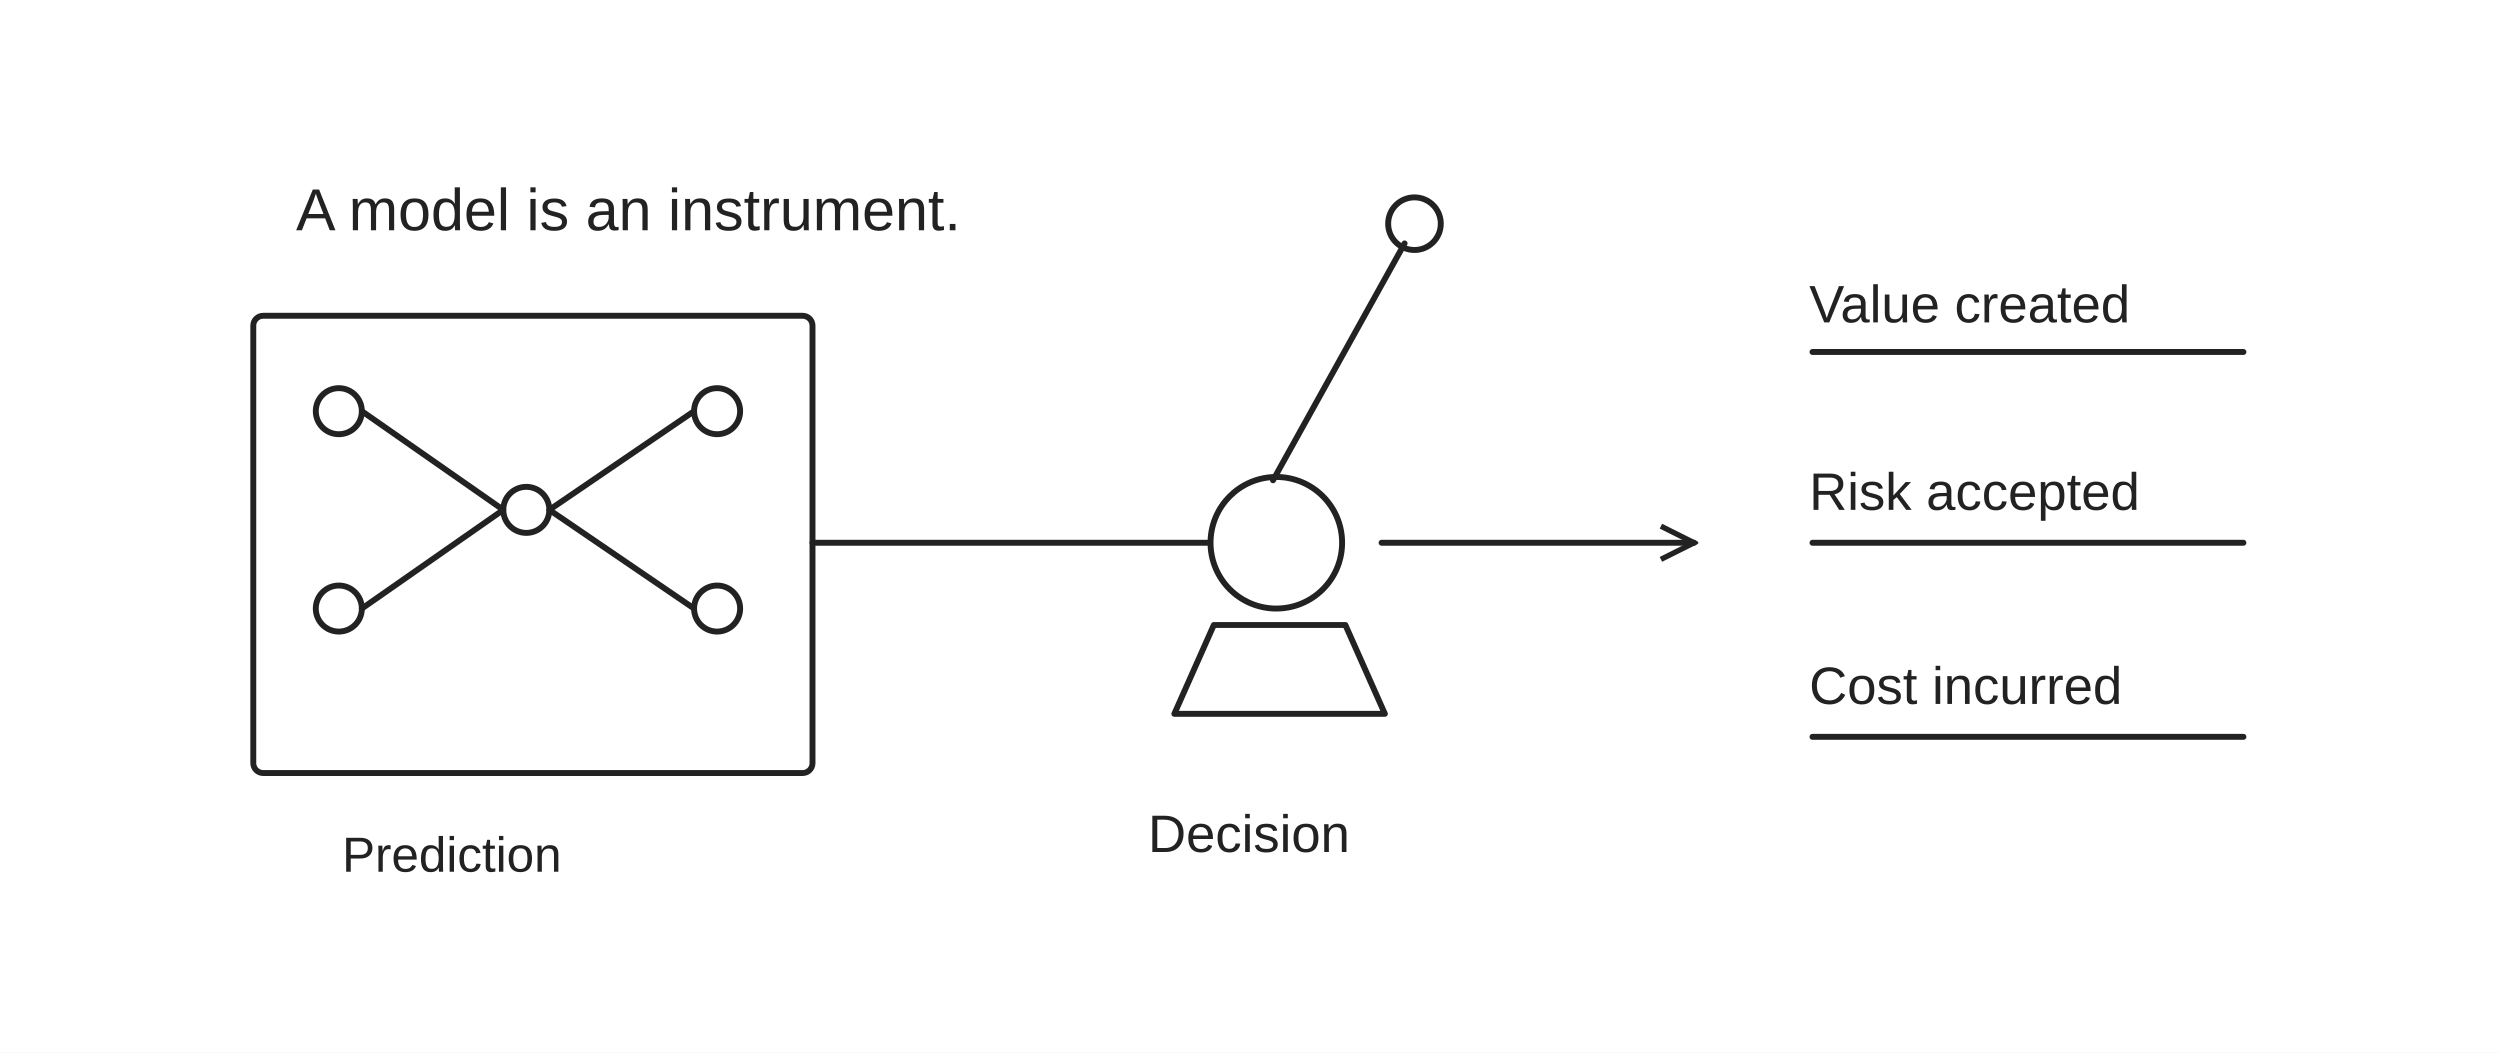
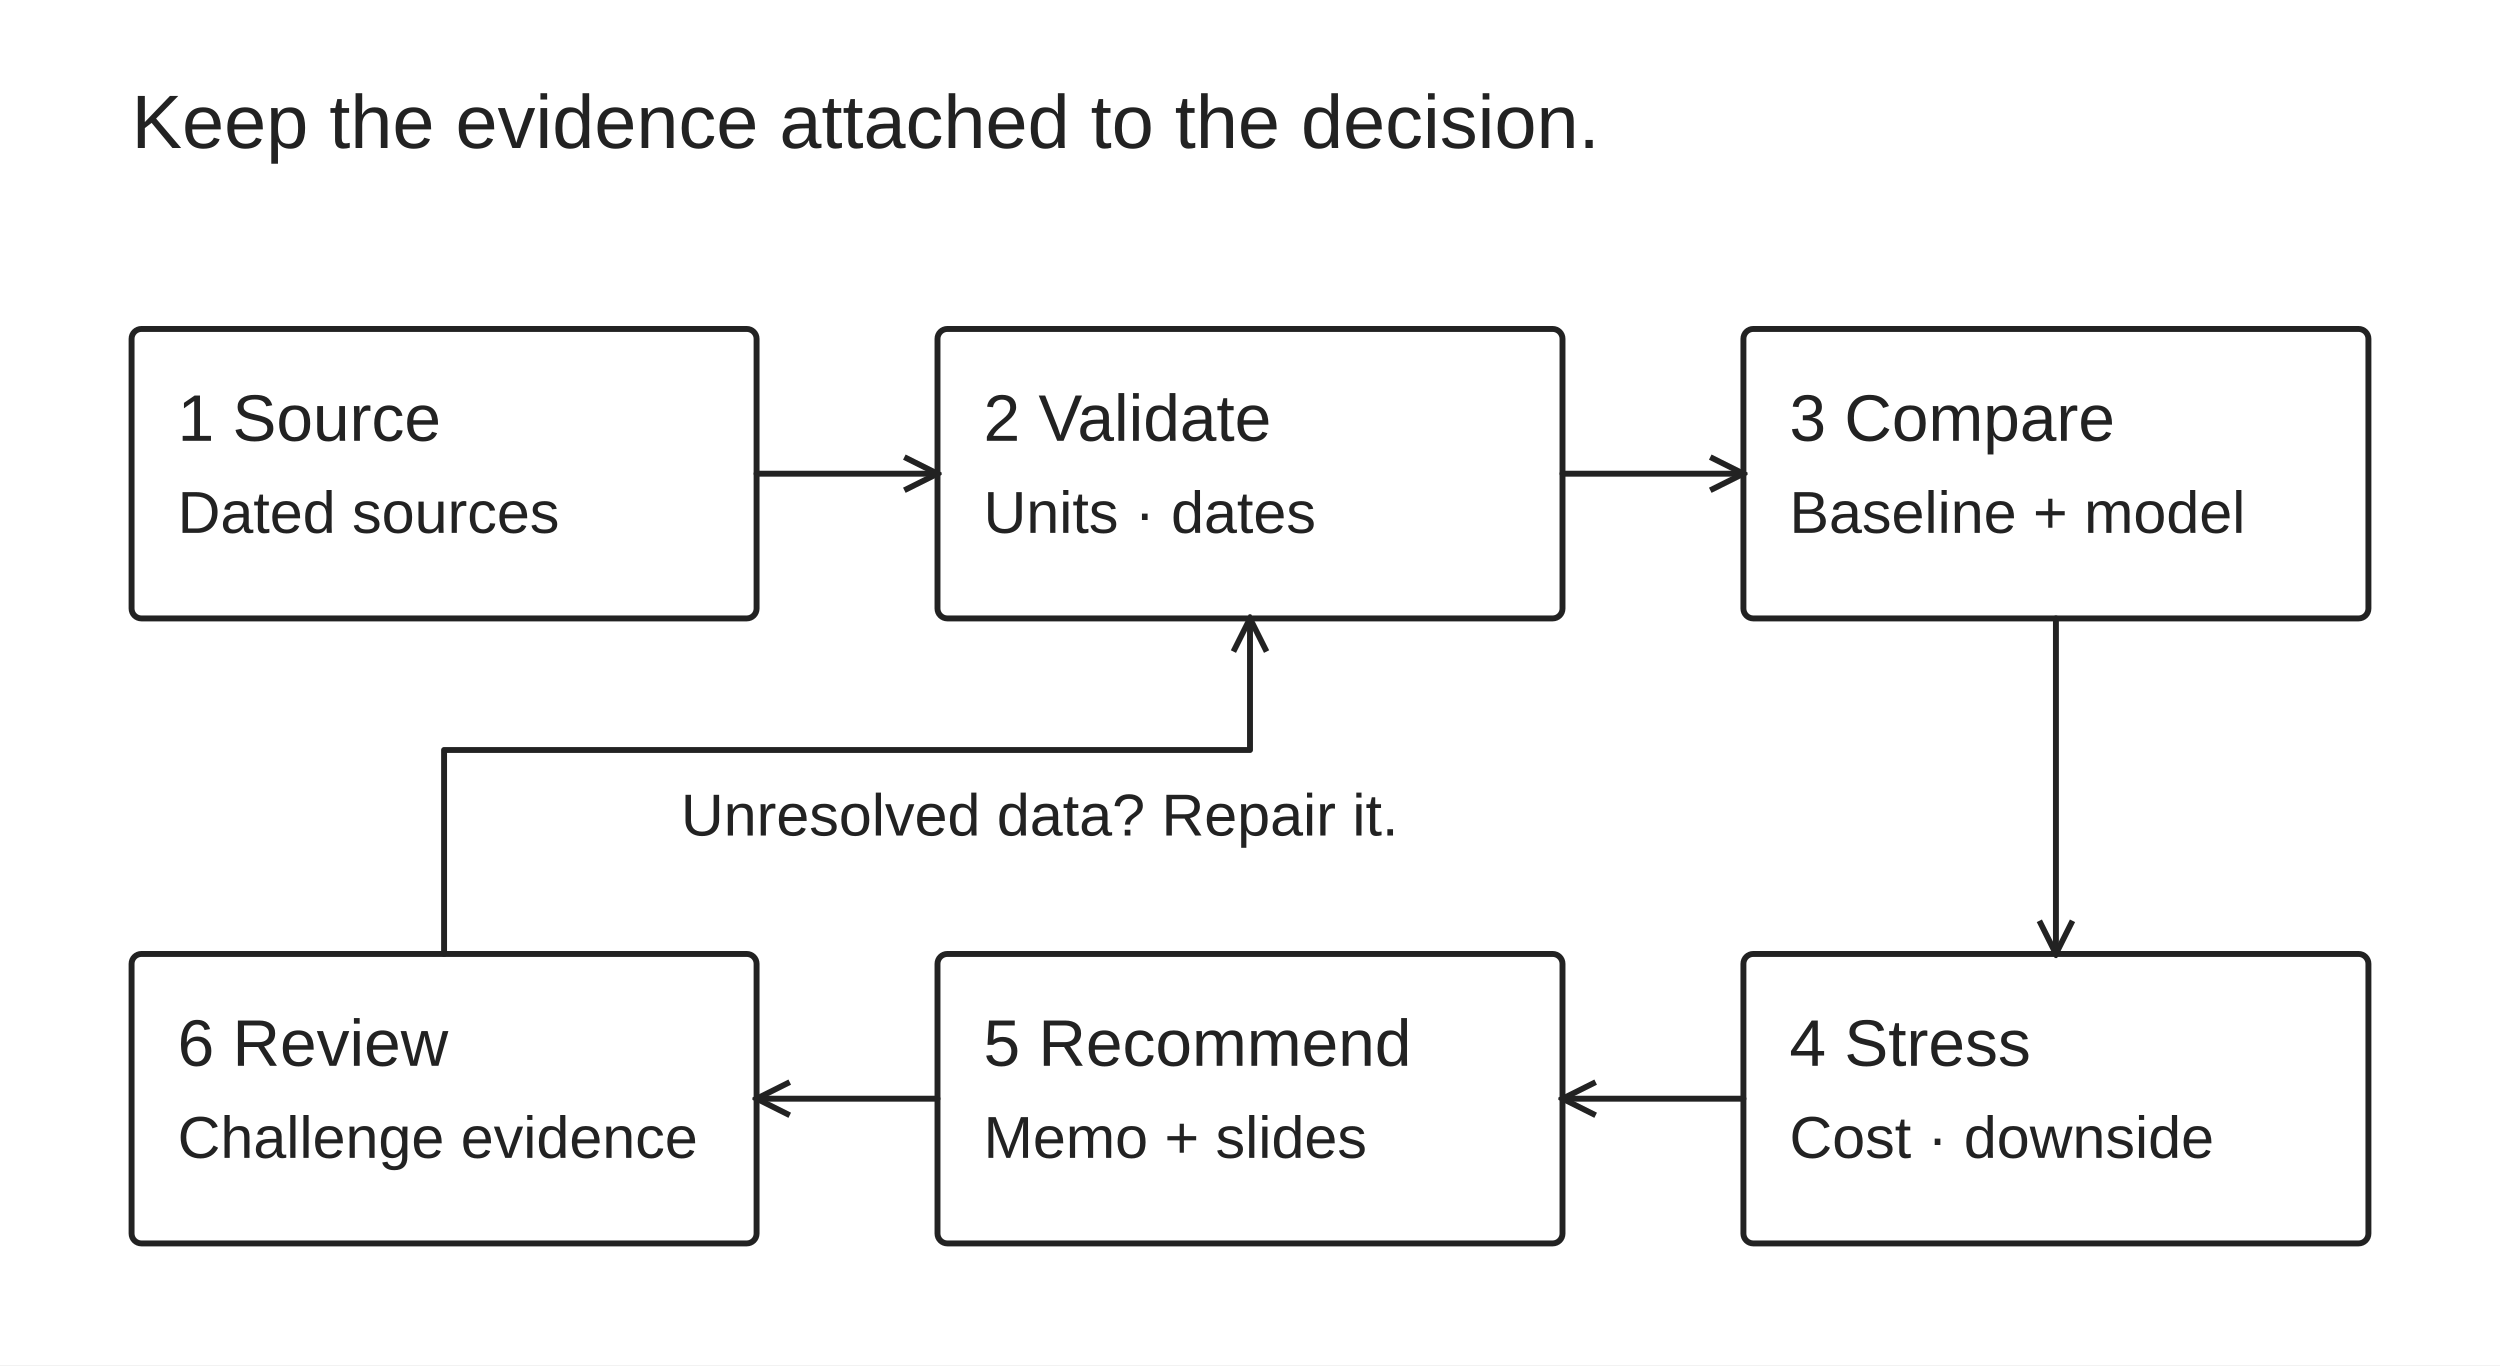
- <svg xmlns="http://www.w3.org/2000/svg" viewBox="0 0 760 320" role="img" aria-labelledby="title desc">
+ <svg xmlns="http://www.w3.org/2000/svg" viewBox="0 0 760 415" role="img" aria-labelledby="title desc">
  <defs>
    <marker id="arrow" viewBox="0 0 10 10" refX="9" refY="5" markerWidth="7" markerHeight="7" orient="auto-start-reverse">
-       <path d="M1 1L9 5L1 9" fill="none" stroke="#222" stroke-width="1.3" />
+       <path d="M1 1L9 5L1 9" fill="none" stroke="#222" stroke-width="1.4" />
    </marker>
  </defs>
-   <rect width="760" height="320" fill="white" />
+   <rect width="760" height="415" fill="white" />
  <g fill="none" stroke="#222" stroke-width="1.8" stroke-linecap="round" stroke-linejoin="round">
-     <rect x="77" y="96" width="170" height="139" rx="3" />
-     <circle cx="103" cy="125" r="7" />
-     <circle cx="103" cy="185" r="7" />
-     <circle cx="160" cy="155" r="7" />
-     <circle cx="218" cy="125" r="7" />
-     <circle cx="218" cy="185" r="7" />
-     <path d="M110 125L153 155L110 185 M167 155L211 125 M167 155L211 185" />
-     <path d="M247 165L367 165" />
-     <circle cx="388" cy="165" r="20" />
-     <path d="M387 146L427 74" />
-     <circle cx="430" cy="68" r="8" />
-     <path d="M369 190H409L421 217H357Z" />
-     <path d="M420 165L515 165" marker-end="url(#arrow)" />
-     <path d="M551 107H682 M551 165H682 M551 224H682" />
+     <rect id="source" x="40" y="100" width="190" height="88" rx="3" fill="white" />
+     <rect id="tables" x="285" y="100" width="190" height="88" rx="3" fill="white" />
+     <rect id="analysis" x="530" y="100" width="190" height="88" rx="3" fill="white" />
+     <rect id="economics" x="530" y="290" width="190" height="88" rx="3" fill="white" />
+     <rect id="memo" x="285" y="290" width="190" height="88" rx="3" fill="white" />
+     <rect id="review" x="40" y="290" width="190" height="88" rx="3" fill="white" />
+     <path d="M230 144H285" id="source-to-tables" marker-end="url(#arrow)" />
+     <path d="M475 144H530" id="tables-to-analysis" marker-end="url(#arrow)" />
+     <path d="M625 188V290" id="analysis-to-economics" marker-end="url(#arrow)" />
+     <path d="M530 334H475" id="economics-to-memo" marker-end="url(#arrow)" />
+     <path d="M285 334H230" id="memo-to-review" marker-end="url(#arrow)" />
+     <path d="M135 290V228H380V188" id="repair-data" marker-end="url(#arrow)" />
  </g>
  <g fill="#222" font-family="-apple-system,BlinkMacSystemFont,Arial,sans-serif">
-     <text x="90" y="70" font-size="18" text-anchor="start" font-weight="400">A model is an instrument.</text>
-     <text x="104" y="265" font-size="15" text-anchor="start" font-weight="400">Prediction</text>
-     <text x="349" y="259" font-size="16" text-anchor="start" font-weight="400">Decision</text>
-     <text x="550" y="98" font-size="16" text-anchor="start" font-weight="400">Value created</text>
-     <text x="550" y="155" font-size="16" text-anchor="start" font-weight="400">Risk accepted</text>
-     <text x="550" y="214" font-size="16" text-anchor="start" font-weight="400">Cost incurred</text>
+     <text x="40" y="45" font-size="23" text-anchor="start" font-weight="400">Keep the evidence attached to the decision.</text>
+     <text x="54" y="134" font-size="20" text-anchor="start" font-weight="500">1  Source</text>
+     <text x="54" y="162" font-size="18" text-anchor="start" font-weight="400">Dated sources</text>
+     <text x="299" y="134" font-size="20" text-anchor="start" font-weight="500">2  Validate</text>
+     <text x="299" y="162" font-size="18" text-anchor="start" font-weight="400">Units · dates</text>
+     <text x="544" y="134" font-size="20" text-anchor="start" font-weight="500">3  Compare</text>
+     <text x="544" y="162" font-size="18" text-anchor="start" font-weight="400">Baseline + model</text>
+     <text x="544" y="324" font-size="20" text-anchor="start" font-weight="500">4  Stress</text>
+     <text x="544" y="352" font-size="18" text-anchor="start" font-weight="400">Cost · downside</text>
+     <text x="299" y="324" font-size="20" text-anchor="start" font-weight="500">5  Recommend</text>
+     <text x="299" y="352" font-size="18" text-anchor="start" font-weight="400">Memo + slides</text>
+     <text x="54" y="324" font-size="20" text-anchor="start" font-weight="500">6  Review</text>
+     <text x="54" y="352" font-size="18" text-anchor="start" font-weight="400">Challenge evidence</text>
+     <text x="207" y="254" font-size="18" text-anchor="start" font-weight="400">Unresolved data? Repair it.</text>
  </g>
</svg>
